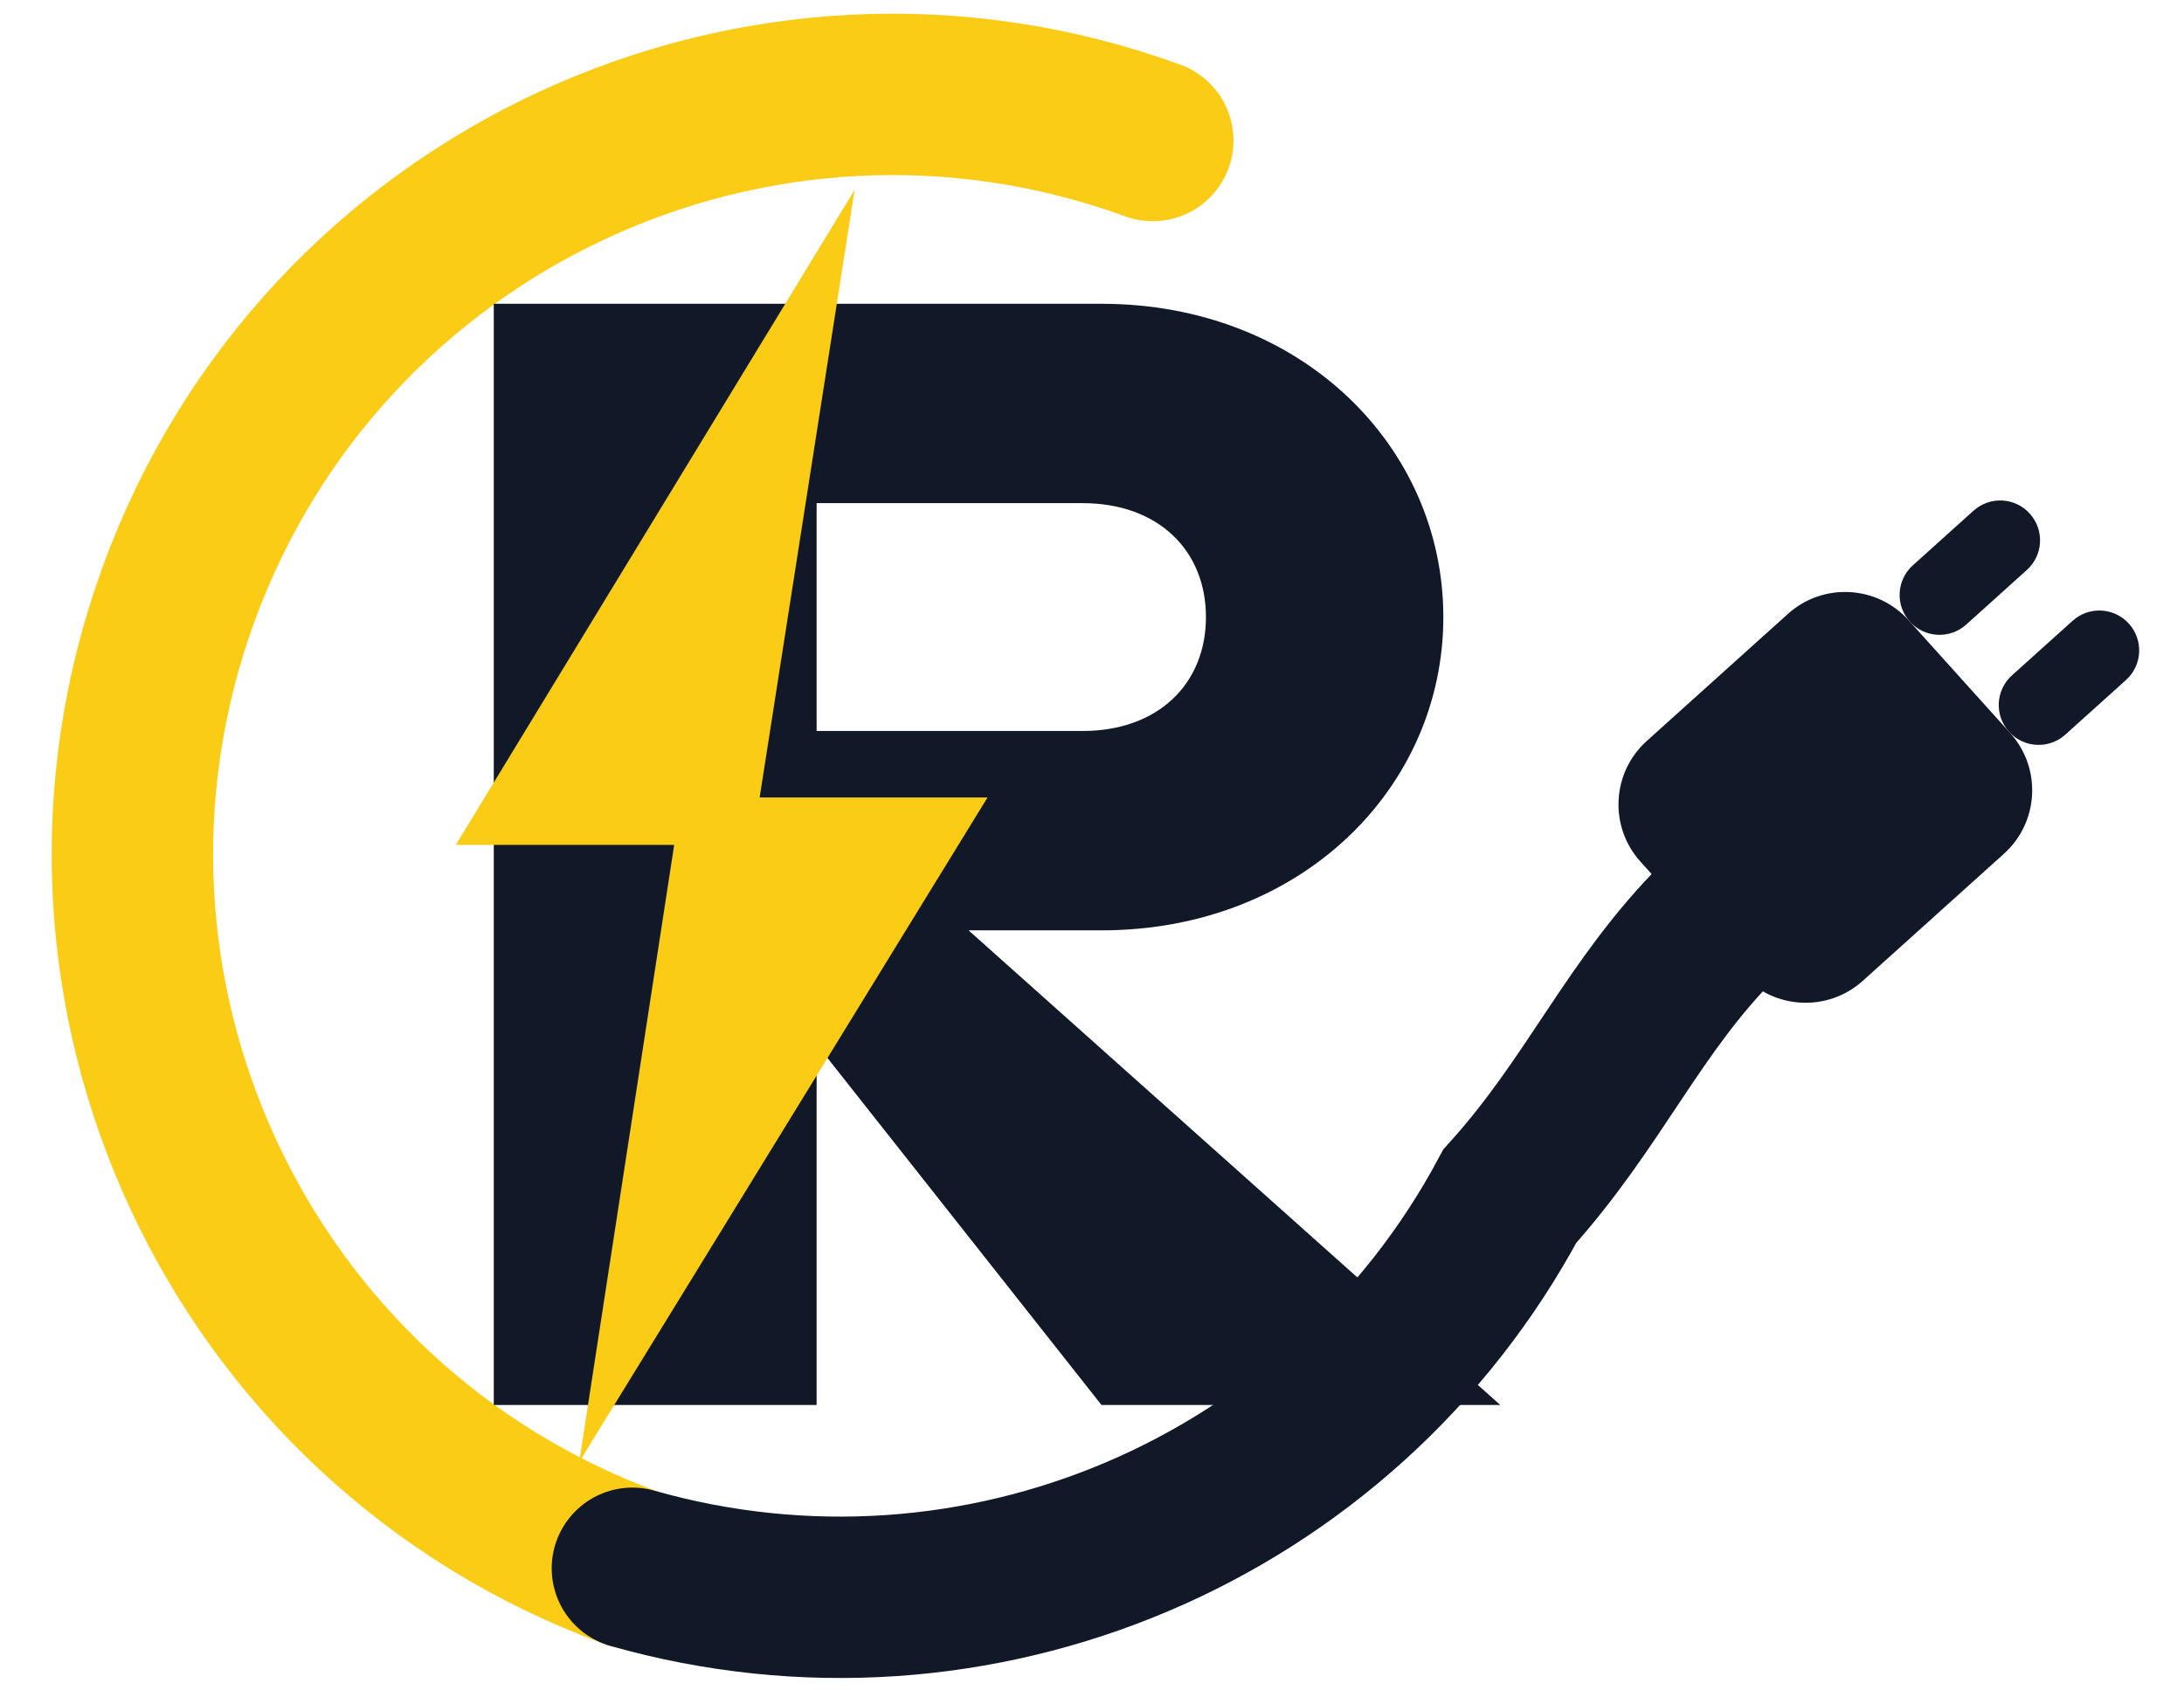
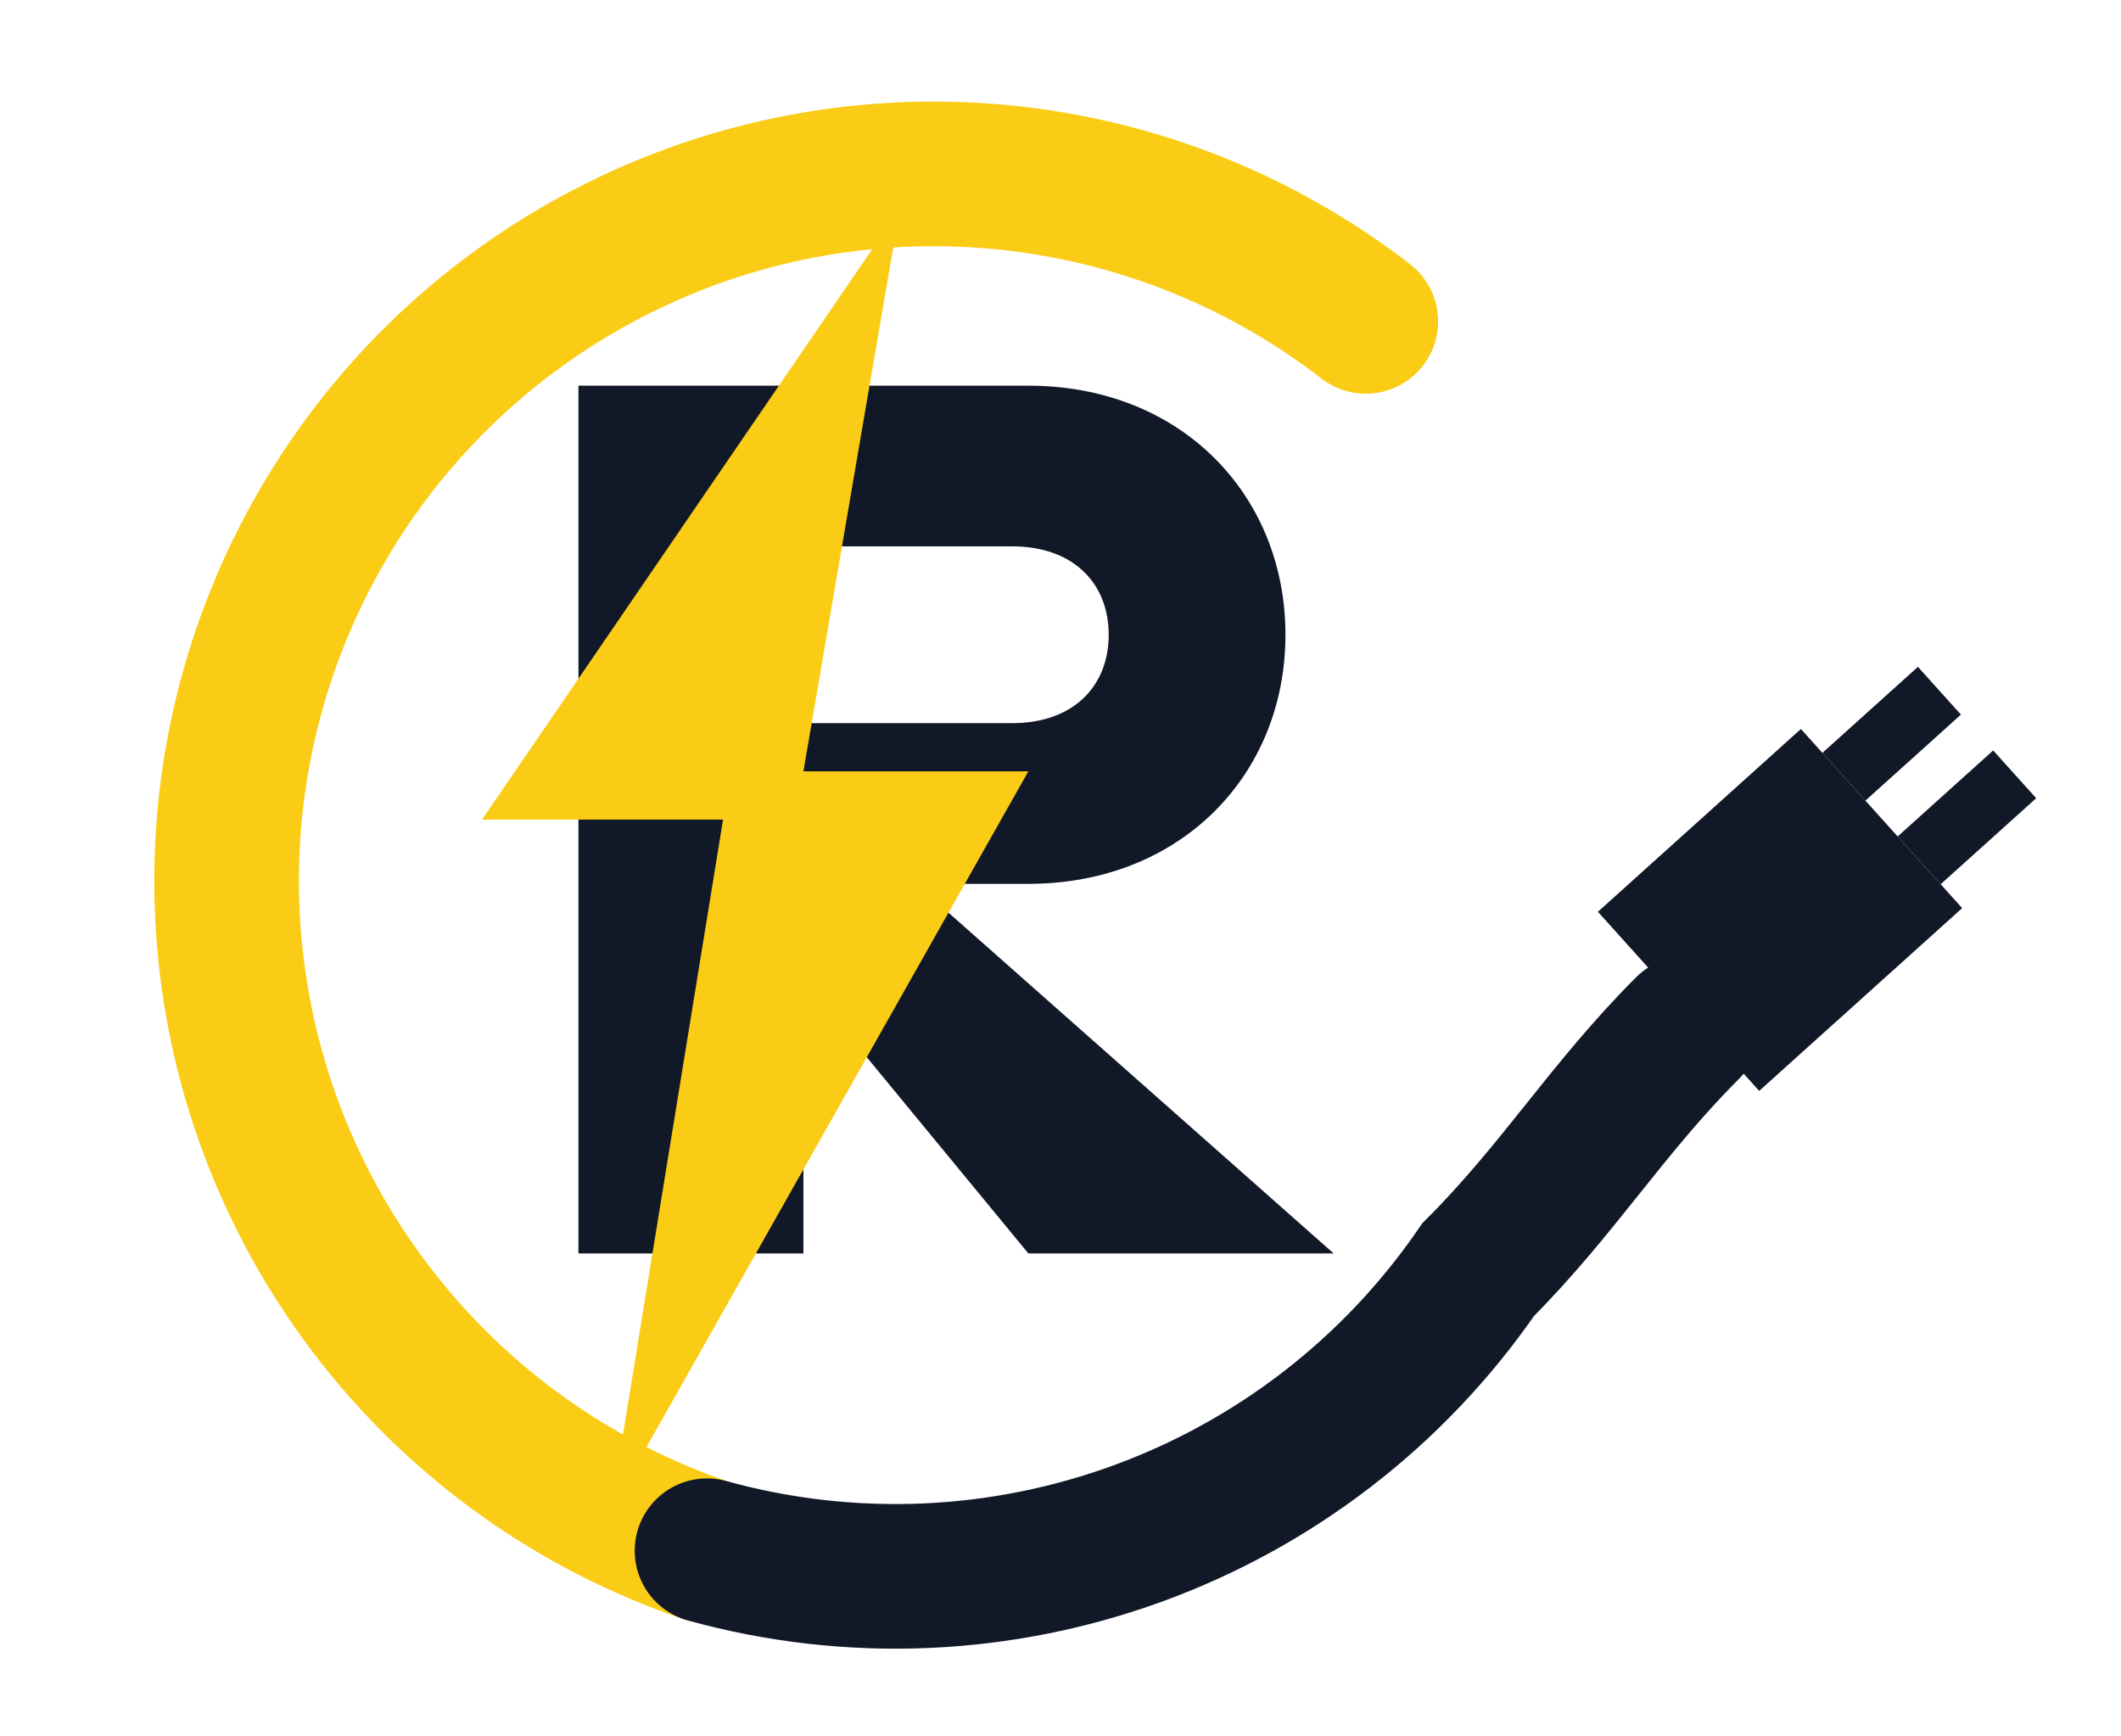
- <svg xmlns="http://www.w3.org/2000/svg" viewBox="9 11 115 89" width="115" height="89" role="img" aria-label="Electricien Richard">
-   <path d="M69.7 18.4 A40 40 0 1 0 42.3 93.6" fill="none" stroke="#FACC15" stroke-width="8.5" stroke-linecap="round" />
-   <path d="M42.3 93.6 A40 40 0 0 0 88.5 74 C93 69 95 64 99.5 59.5" fill="none" stroke="#111827" stroke-width="8.5" stroke-linecap="round" />
-   <g fill="#111827" transform="rotate(-42 104 54)">
-     <rect x="96" y="45.5" width="19" height="17" rx="4.5" />
-     <rect x="115" y="48" width="8.5" height="4.2" rx="2.1" />
-     <rect x="115" y="55.8" width="8.5" height="4.2" rx="2.1" />
+ <svg xmlns="http://www.w3.org/2000/svg" viewBox="0 0 132 108" width="132" height="108" role="img" aria-label="Electricien Richard">
+   <path d="M85 20 A44 44 0 1 0 44 96.5" fill="none" stroke="#FACC15" stroke-width="9" stroke-linecap="round" />
+   <path d="M44 96.5 A44 44 0 0 0 92 79 C97 74 100 69 105 64" fill="none" stroke="#111827" stroke-width="9" stroke-linecap="round" />
+   <g fill="#111827" transform="rotate(-42 110 58)">
+     <rect x="103" y="50" width="17" height="15" />
+     <rect x="120" y="52" width="8" height="4" />
+     <rect x="120" y="59" width="8" height="4" />
  </g>
-   <path fill="#111827" fill-rule="evenodd" d="M35 27 L52 27 L52 85 L35 85 Z            M52 27 L67 27 C77.5 27 85 34.5 85 43.5 C85 52.5 77.5 60 67 60 L52 60 Z            M60 60 L88 85 L67 85 L52 66 L52 60 Z            M52 37.5 L52 49.5 L66 49.5 C70 49.5 72.5 47 72.5 43.5 C72.5 40 70 37.5 66 37.5 Z" />
-   <path fill="#FACC15" d="M54 21 L33 55.5 L44.5 55.5 L39.5 88 L61 53 L49 53 Z" />
+   <path fill="#111827" fill-rule="evenodd" d="M36 24 L50 24 L50 78 L36 78 Z            M50 24 L64 24 C73.5 24 80 30.8 80 39.5 C80 48.2 73.5 55 64 55 L50 55 Z            M57 55 L83 78 L64 78 L50 61 L50 55 Z            M50 34 L50 45 L63 45 C66.8 45 69 42.7 69 39.5 C69 36.3 66.8 34 63 34 Z" />
+   <path fill="#FACC15" d="M56 13 L30 51 L45 51 L38 94 L64 48 L50 48 Z" />
</svg>
